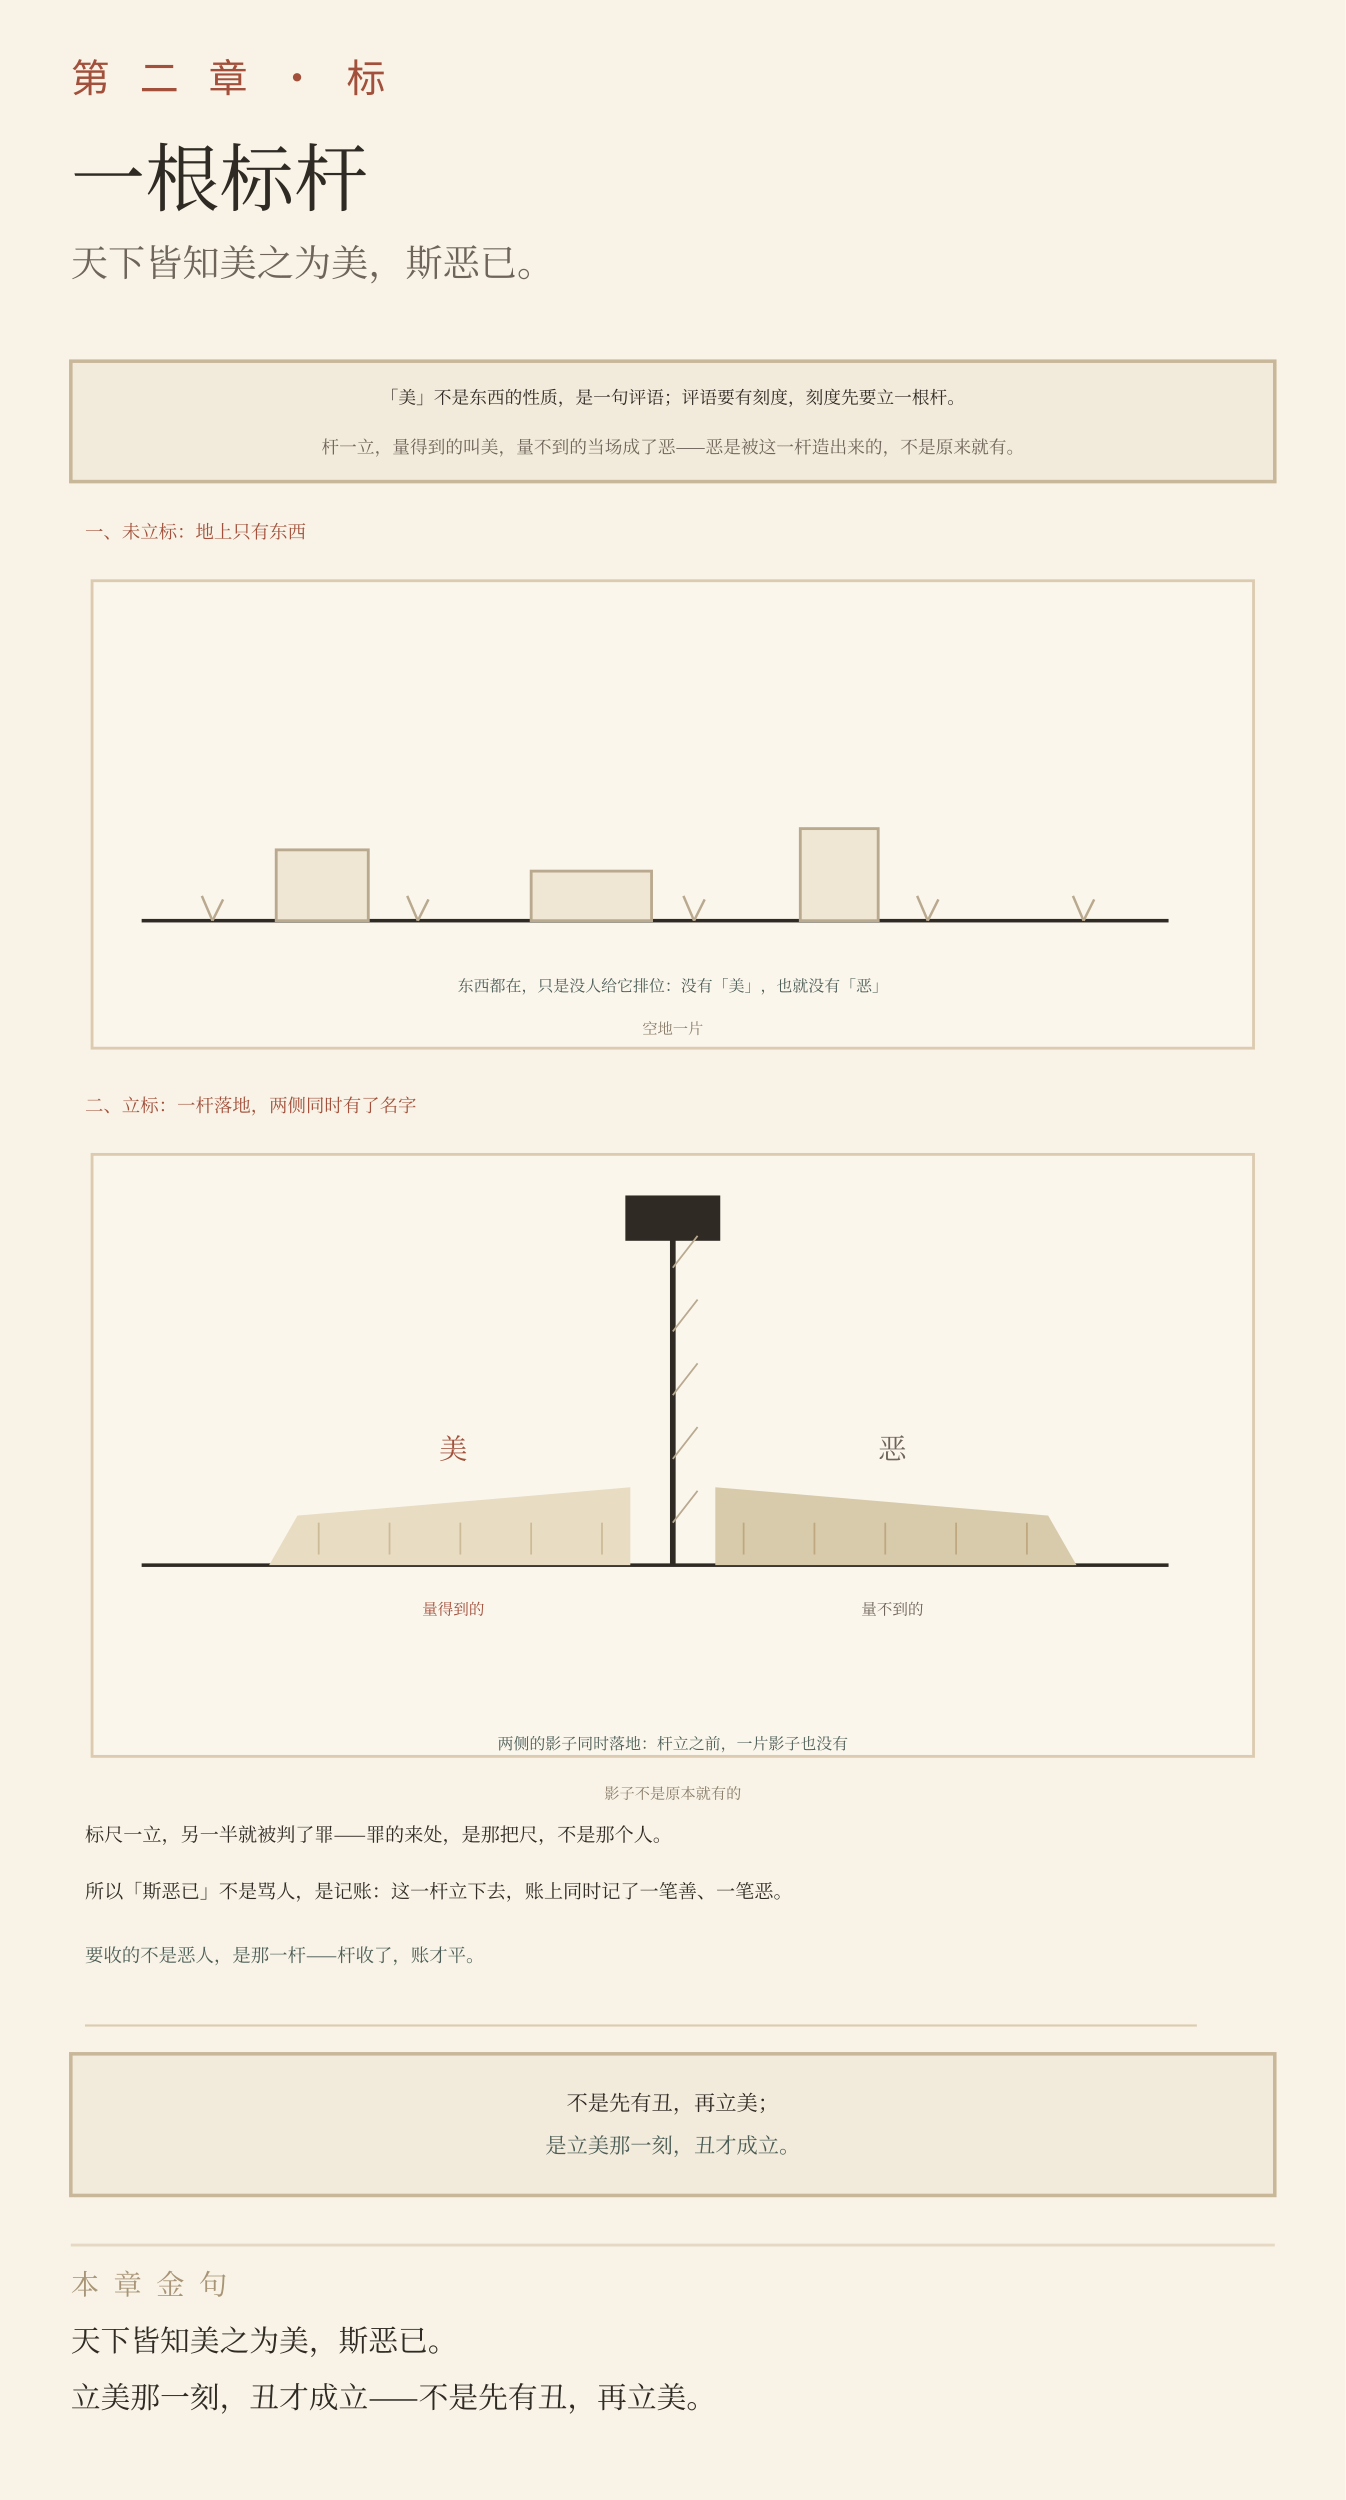
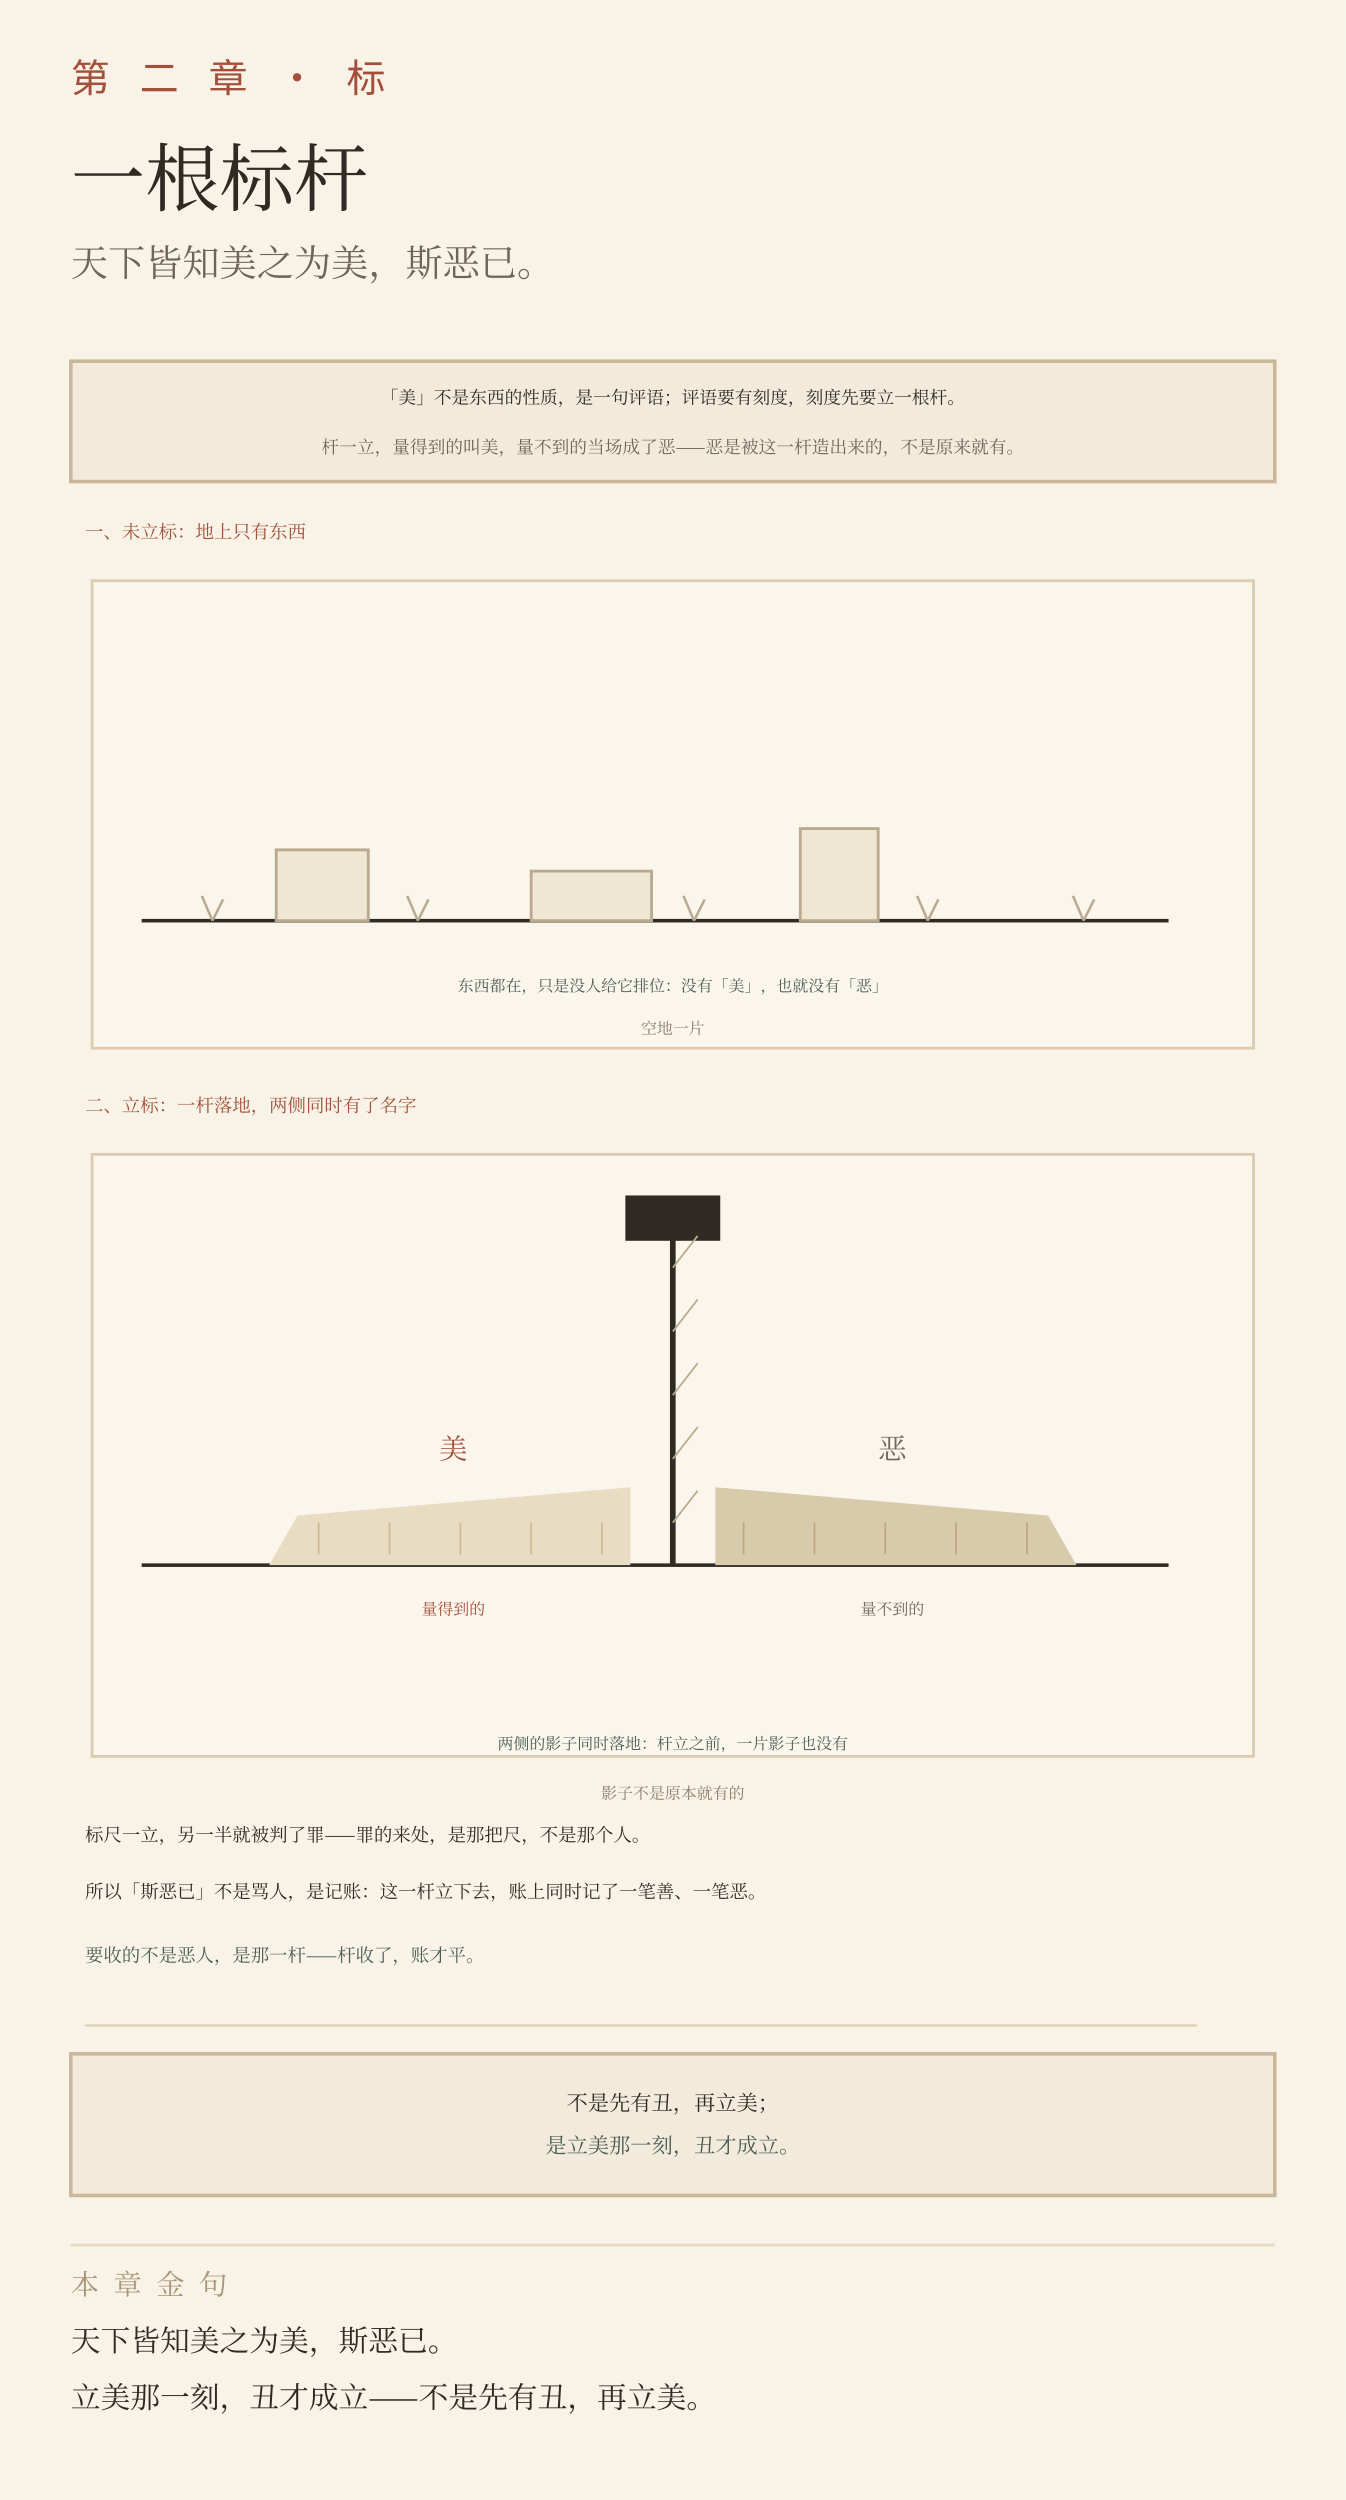
<svg xmlns="http://www.w3.org/2000/svg" viewBox="0 0 380 706" role="img" aria-label="一根标杆立起来，两侧的影子同时落地：丑不是先有的，是立美那一刻才有的" font-family="'Noto Serif CJK SC','Noto Serif SC','Songti SC',serif">
  <defs>
    <marker id="arr" viewBox="0 0 10 10" refX="9" refY="5" markerWidth="6" markerHeight="6" orient="auto">
      <path d="M0 0 L10 5 L0 10 z" fill="#6E6459" />
    </marker>
    <marker id="arr2" viewBox="0 0 10 10" refX="9" refY="5" markerWidth="6" markerHeight="6" orient="auto">
      <path d="M0 0 L10 5 L0 10 z" fill="#4A5C55" />
    </marker>
    <marker id="arrL" viewBox="0 0 10 10" refX="1" refY="5" markerWidth="6" markerHeight="6" orient="auto">
      <path d="M10 0 L0 5 L10 10 z" fill="#4A5C55" />
    </marker>
    <marker id="arrS" viewBox="0 0 10 10" refX="9" refY="5" markerWidth="6" markerHeight="6" orient="auto">
      <path d="M0 0 L10 5 L0 10 z" fill="#A2503B" />
    </marker>
  </defs>
  <rect x="0" y="0" width="380" height="706" fill="#F8F3E6" />
  <text x="20" y="26" font-size="11" fill="#A2503B" font-family="'Noto Sans CJK SC','Noto Sans SC',sans-serif" letter-spacing="3">第 二 章 · 标</text>
  <text x="20" y="58" font-size="21" fill="#2F2A24">一根标杆</text>
  <text x="20" y="78" font-size="10.5" fill="#6E6459">天下皆知美之为美，斯恶已。</text>
  <rect x="20" y="102" width="340" height="34" fill="#F2EADA" stroke="#C9B79A" stroke-width="1.0" />
  <text x="190" y="114" font-size="5.0" fill="#2F2A24" text-anchor="middle">「美」不是东西的性质，是一句评语；评语要有刻度，刻度先要立一根杆。</text>
  <text x="190" y="128" font-size="5.0" fill="#6E6459" text-anchor="middle">杆一立，量得到的叫美，量不到的当场成了恶——恶是被这一杆造出来的，不是原来就有。</text>
  <text x="24" y="152" font-size="5.2" fill="#A2503B">一、未立标：地上只有东西</text>
  <rect x="26" y="164" width="328" height="132" fill="#FBF6EC" stroke="#DCCBB0" stroke-width="0.8" />
  <line x1="40" y1="260" x2="330" y2="260" stroke="#2F2A24" stroke-width="1" />
  <rect x="78" y="240" width="26" height="20" fill="#EFE6D4" stroke="#B9A98F" stroke-width="0.8" />
  <rect x="150" y="246" width="34" height="14" fill="#EFE6D4" stroke="#B9A98F" stroke-width="0.8" />
  <rect x="226" y="234" width="22" height="26" fill="#EFE6D4" stroke="#B9A98F" stroke-width="0.8" />
  <line x1="60" y1="260" x2="57" y2="253" stroke="#B9A98F" stroke-width="0.7" />
  <line x1="60" y1="260" x2="63" y2="254" stroke="#B9A98F" stroke-width="0.7" />
  <line x1="118" y1="260" x2="115" y2="253" stroke="#B9A98F" stroke-width="0.7" />
  <line x1="118" y1="260" x2="121" y2="254" stroke="#B9A98F" stroke-width="0.7" />
  <line x1="196" y1="260" x2="193" y2="253" stroke="#B9A98F" stroke-width="0.7" />
  <line x1="196" y1="260" x2="199" y2="254" stroke="#B9A98F" stroke-width="0.7" />
  <line x1="262" y1="260" x2="259" y2="253" stroke="#B9A98F" stroke-width="0.7" />
  <line x1="262" y1="260" x2="265" y2="254" stroke="#B9A98F" stroke-width="0.7" />
  <line x1="306" y1="260" x2="303" y2="253" stroke="#B9A98F" stroke-width="0.7" />
  <line x1="306" y1="260" x2="309" y2="254" stroke="#B9A98F" stroke-width="0.7" />
  <text x="190" y="280" font-size="4.5" fill="#4A5C55" text-anchor="middle">东西都在，只是没人给它排位：没有「美」，也就没有「恶」</text>
-   <text x="190" y="292" font-size="4.3" fill="#8A7C69" text-anchor="middle">空地一片</text>
+   <text x="190" y="292" font-size="4.5" fill="#8A7C69" text-anchor="middle">空地一片</text>
  <text x="24" y="314" font-size="5.2" fill="#A2503B">二、立标：一杆落地，两侧同时有了名字</text>
  <rect x="26" y="326" width="328" height="170" fill="#FBF6EC" stroke="#DCCBB0" stroke-width="0.8" />
  <line x1="40" y1="442" x2="330" y2="442" stroke="#2F2A24" stroke-width="1" />
  <line x1="190" y1="442" x2="190" y2="350" stroke="#2F2A24" stroke-width="1.6" />
  <rect x="177" y="338" width="26" height="12" fill="#2F2A24" stroke="#2F2A24" stroke-width="0.8" />
  <line x1="190" y1="352" x2="190" y2="352" stroke="#2F2A24" stroke-width="0.4" />
  <line x1="190" y1="354" x2="190" y2="354" stroke="#2F2A24" stroke-width="0.4" />
  <line x1="190" y1="356" x2="190" y2="356" stroke="#2F2A24" stroke-width="0.4" />
  <line x1="190" y1="358" x2="190" y2="358" stroke="#2F2A24" stroke-width="0.4" />
  <line x1="190" y1="358" x2="197" y2="349" stroke="#B9A98F" stroke-width="0.5" />
  <line x1="190" y1="376" x2="197" y2="367" stroke="#B9A98F" stroke-width="0.5" />
  <line x1="190" y1="394" x2="197" y2="385" stroke="#B9A98F" stroke-width="0.5" />
  <line x1="190" y1="412" x2="197" y2="403" stroke="#B9A98F" stroke-width="0.5" />
  <line x1="190" y1="430" x2="197" y2="421" stroke="#B9A98F" stroke-width="0.5" />
  <path d="M178,442 L76,442 L84,428 L178,420 z" fill="#E8DCC2" stroke="none" />
  <line x1="170" y1="439" x2="170" y2="430" stroke="#CDBA97" stroke-width="0.5" />
  <line x1="150" y1="439" x2="150" y2="430" stroke="#CDBA97" stroke-width="0.5" />
  <line x1="130" y1="439" x2="130" y2="430" stroke="#CDBA97" stroke-width="0.5" />
  <line x1="110" y1="439" x2="110" y2="430" stroke="#CDBA97" stroke-width="0.5" />
  <line x1="90" y1="439" x2="90" y2="430" stroke="#CDBA97" stroke-width="0.5" />
  <path d="M202,442 L304,442 L296,428 L202,420 z" fill="#D8CBAC" stroke="none" />
  <line x1="210" y1="439" x2="210" y2="430" stroke="#BFA77F" stroke-width="0.5" />
  <line x1="230" y1="439" x2="230" y2="430" stroke="#BFA77F" stroke-width="0.5" />
  <line x1="250" y1="439" x2="250" y2="430" stroke="#BFA77F" stroke-width="0.5" />
  <line x1="270" y1="439" x2="270" y2="430" stroke="#BFA77F" stroke-width="0.5" />
  <line x1="290" y1="439" x2="290" y2="430" stroke="#BFA77F" stroke-width="0.5" />
  <text x="128" y="412" font-size="8.0" fill="#A2503B" text-anchor="middle">美</text>
-   <text x="128" y="456" font-size="4.4" fill="#A2503B" text-anchor="middle">量得到的</text>
+   <text x="128" y="456" font-size="4.5" fill="#A2503B" text-anchor="middle">量得到的</text>
  <text x="252" y="412" font-size="8.0" fill="#6E6459" text-anchor="middle">恶</text>
-   <text x="252" y="456" font-size="4.4" fill="#6E6459" text-anchor="middle">量不到的</text>
+   <text x="252" y="456" font-size="4.5" fill="#6E6459" text-anchor="middle">量不到的</text>
  <text x="190" y="494" font-size="4.5" fill="#4A5C55" text-anchor="middle">两侧的影子同时落地：杆立之前，一片影子也没有</text>
-   <text x="190" y="508" font-size="4.3" fill="#8A7C69" text-anchor="middle">影子不是原本就有的</text>
-   <text x="24" y="520" font-size="5.4" fill="#2F2A24">标尺一立，另一半就被判了罪——罪的来处，是那把尺，不是那个人。</text>
-   <text x="24" y="536" font-size="5.4" fill="#2F2A24">所以「斯恶已」不是骂人，是记账：这一杆立下去，账上同时记了一笔善、一笔恶。</text>
+   <text x="190" y="508" font-size="4.5" fill="#8A7C69" text-anchor="middle">影子不是原本就有的</text>
+   <text x="24" y="520" font-size="5.2" fill="#2F2A24">标尺一立，另一半就被判了罪——罪的来处，是那把尺，不是那个人。</text>
+   <text x="24" y="536" font-size="5.2" fill="#2F2A24">所以「斯恶已」不是骂人，是记账：这一杆立下去，账上同时记了一笔善、一笔恶。</text>
  <text x="24" y="554" font-size="5.2" fill="#4A5C55">要收的不是恶人，是那一杆——杆收了，账才平。</text>
  <line x1="24" y1="572" x2="338" y2="572" stroke="#DCCBB0" stroke-width="0.6" />
  <rect x="20" y="580" width="340" height="40" fill="#F2EADA" stroke="#C9B79A" stroke-width="1.0" />
  <text x="190" y="596" font-size="6.0" fill="#2F2A24" text-anchor="middle">不是先有丑，再立美；</text>
  <text x="190" y="608" font-size="6.0" fill="#4A5C55" text-anchor="middle">是立美那一刻，丑才成立。</text>
  <line x1="20" y1="634" x2="360" y2="634" stroke="#E6D8C2" stroke-width="0.8" />
  <text x="20" y="648" font-size="8.0" fill="#A89577" letter-spacing="1">本 章 金 句</text>
  <text x="20" y="664" font-size="8.4" fill="#2F2A24">天下皆知美之为美，斯恶已。</text>
  <text x="20" y="680" font-size="8.4" fill="#2F2A24">立美那一刻，丑才成立——不是先有丑，再立美。</text>
</svg>
